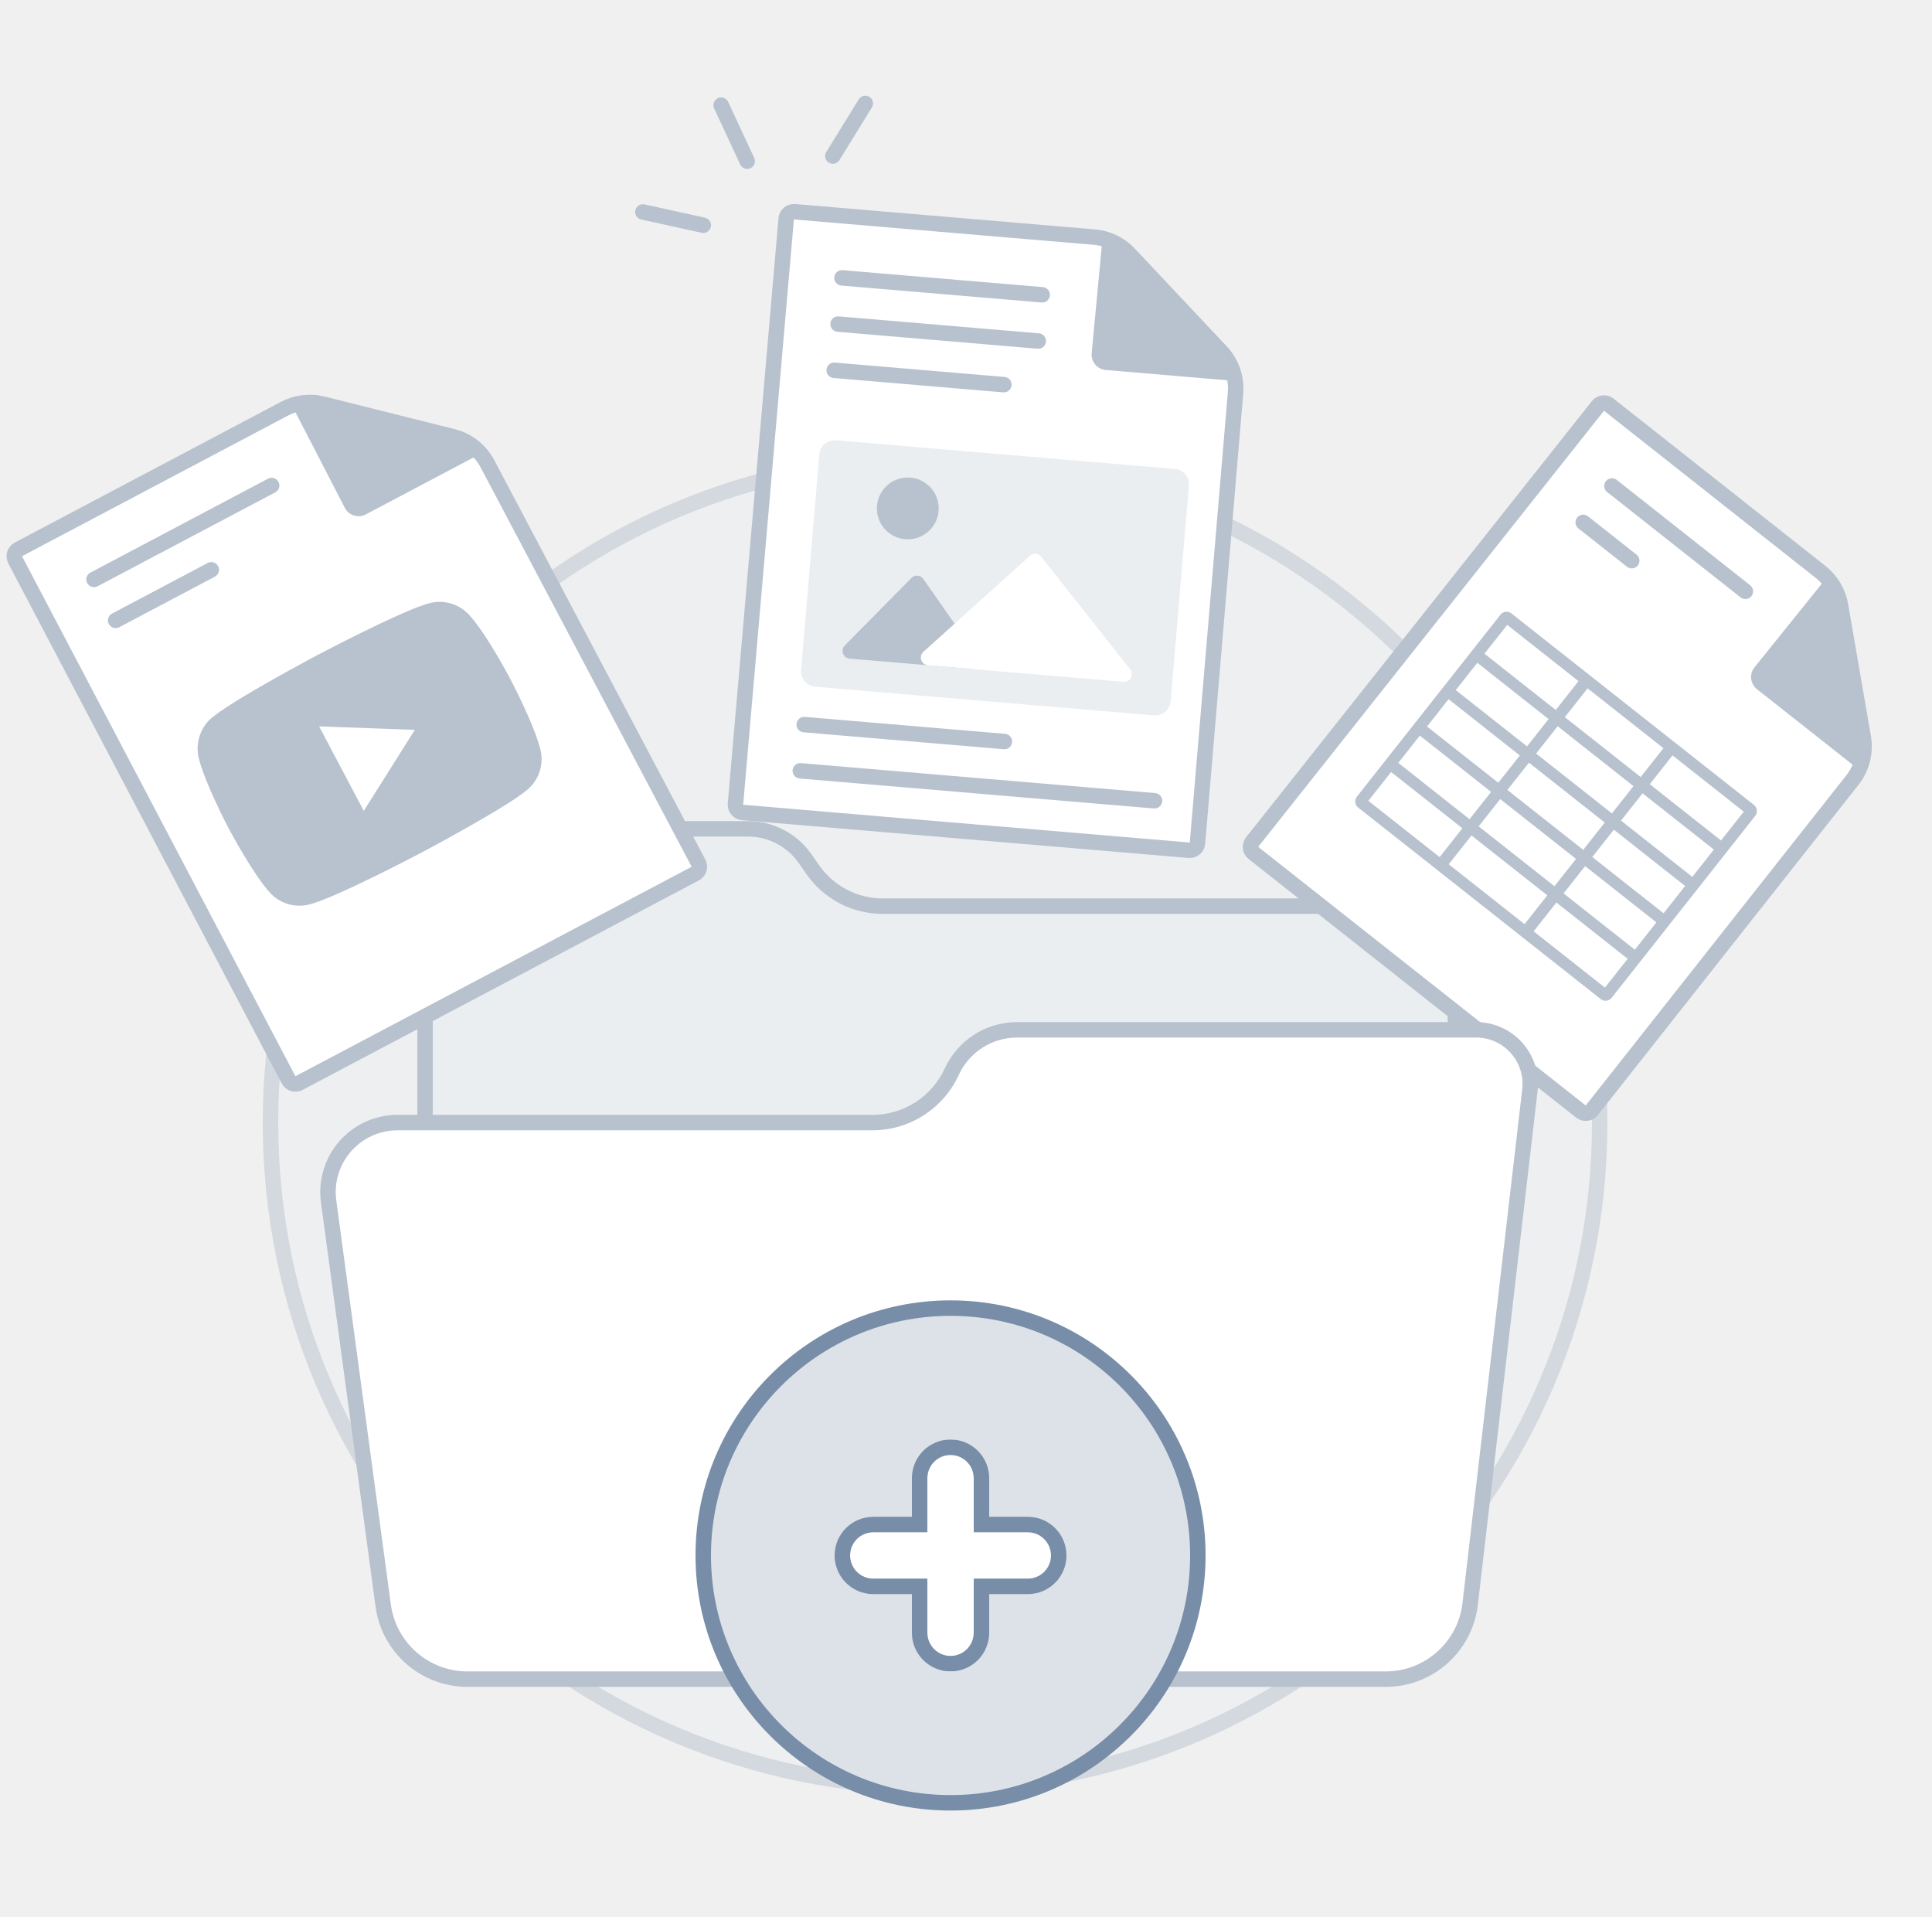
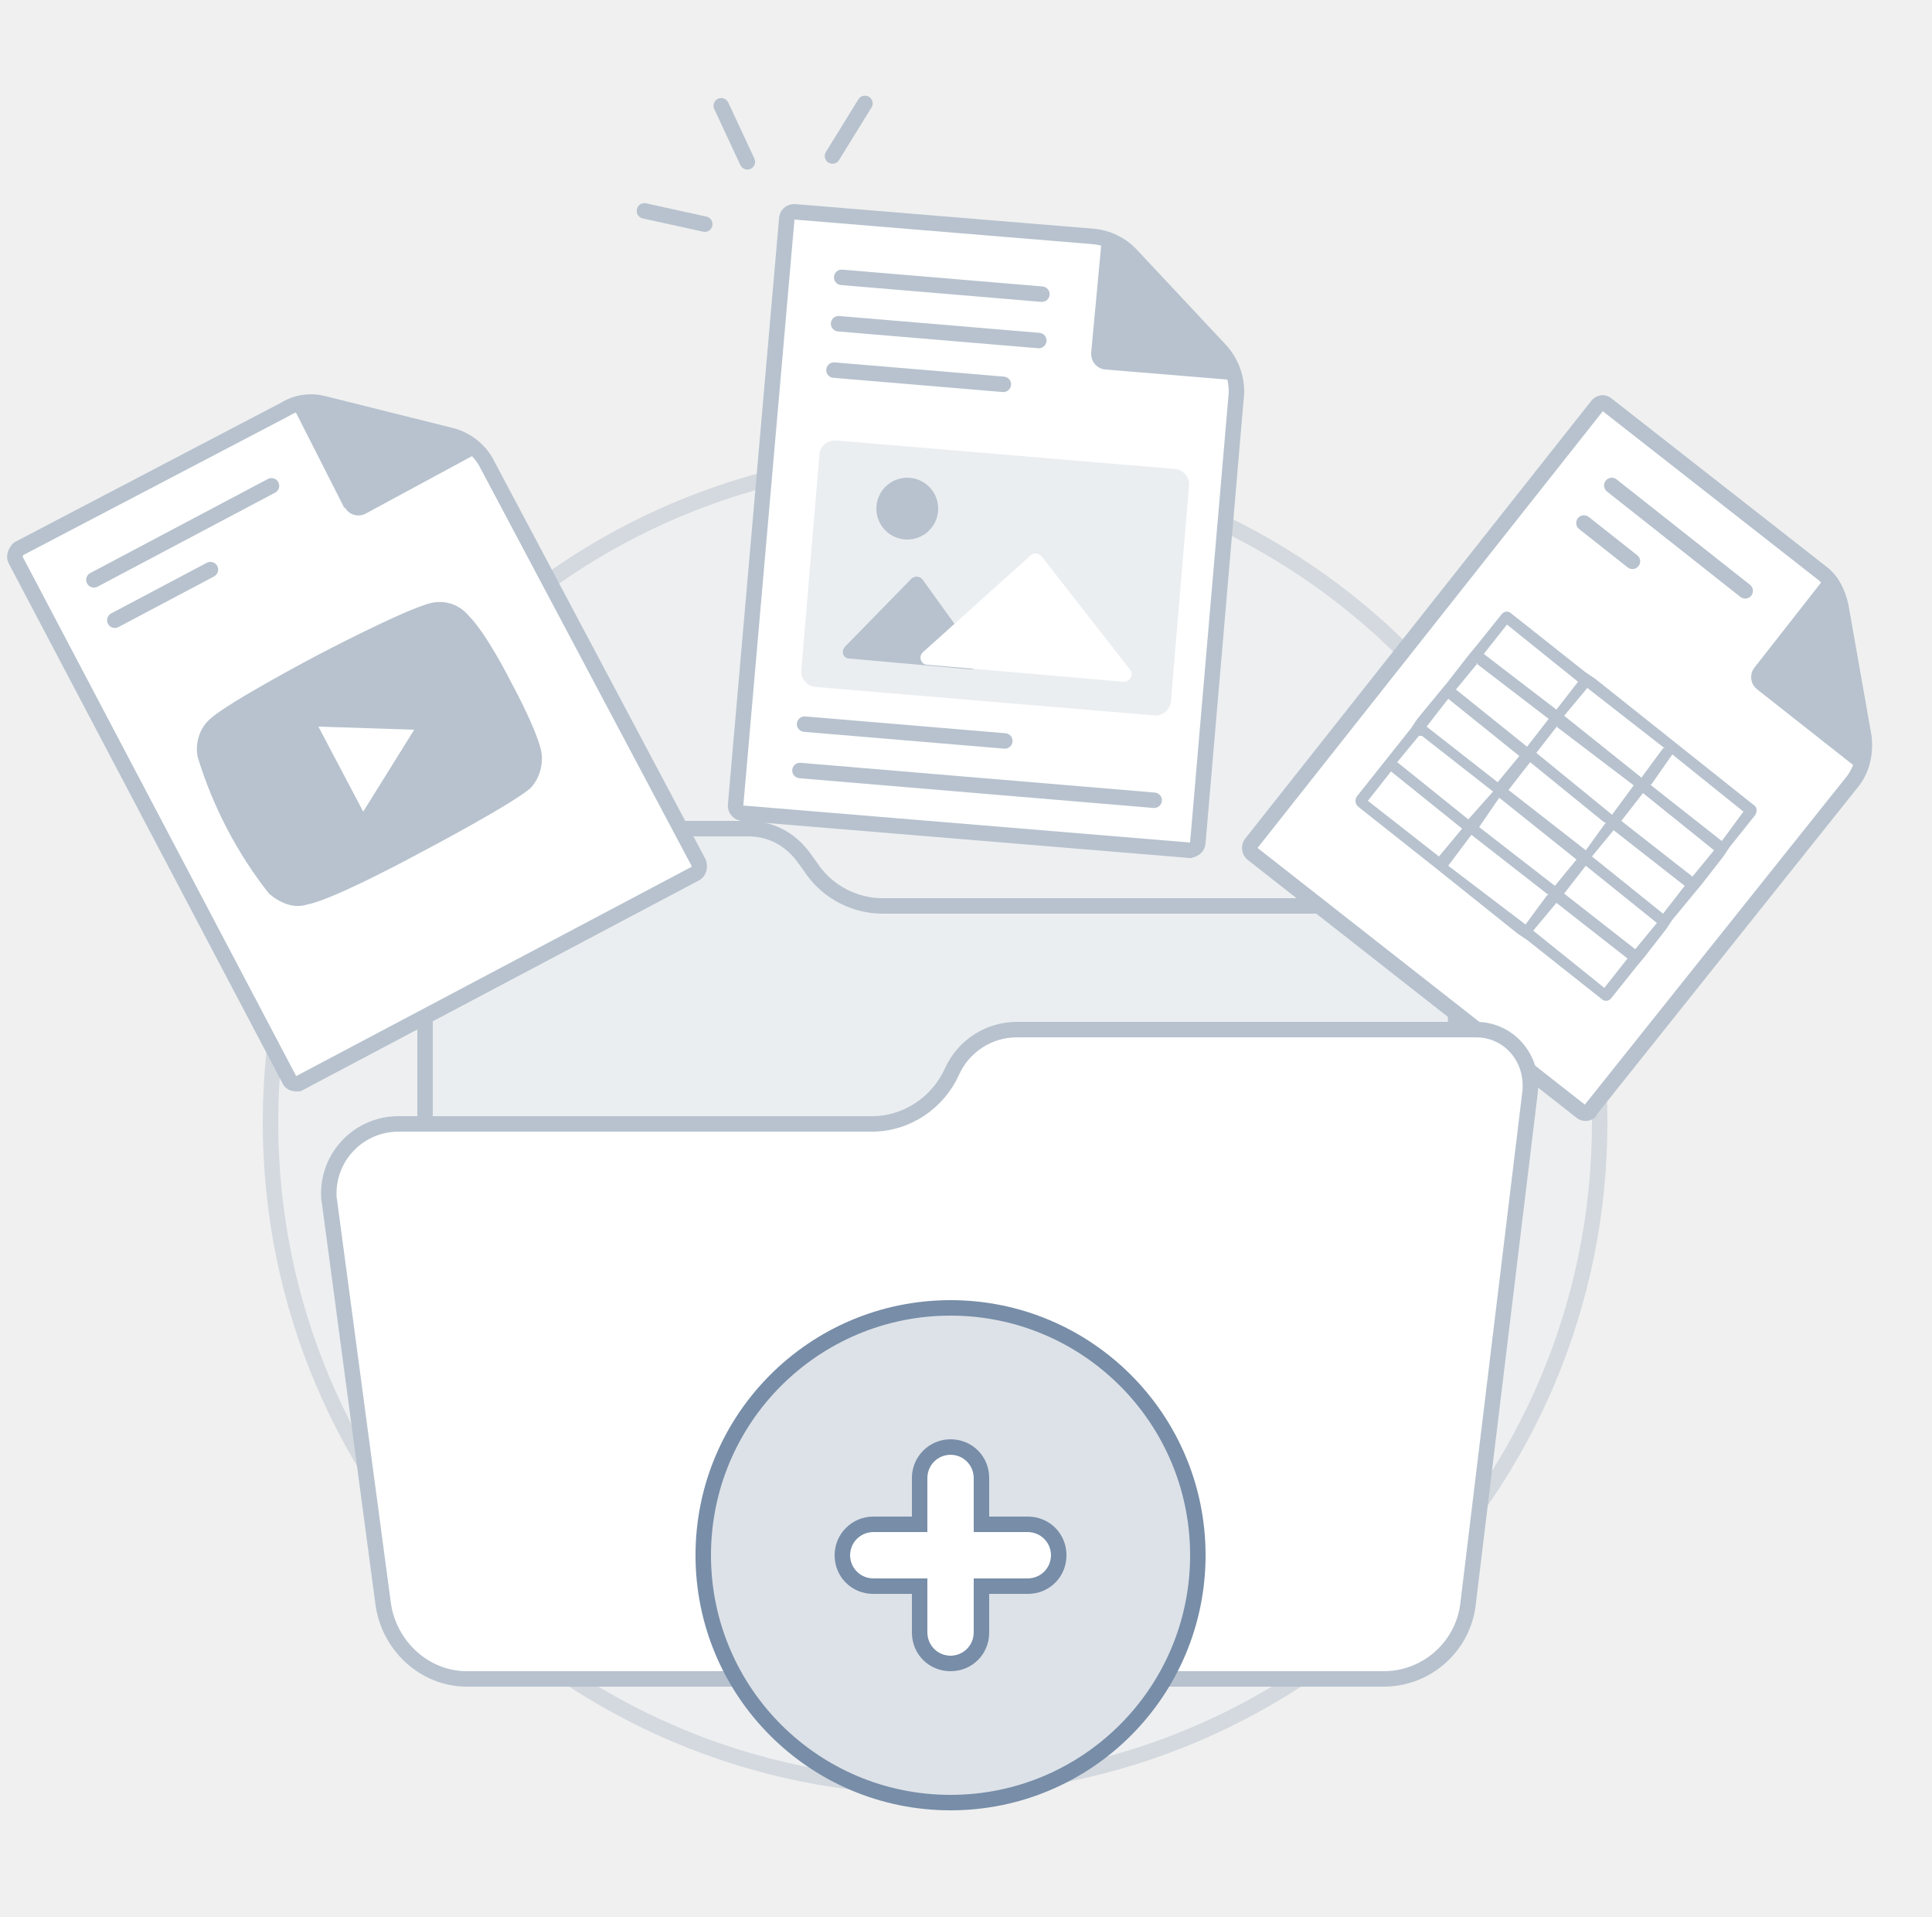
- <svg xmlns="http://www.w3.org/2000/svg" width="125" height="124" viewBox="0 0 125 124" fill="none">
-   <circle opacity="0.5" cx="60.5" cy="72.614" r="43" fill="#EBEEF1" stroke="#B7C2CE" />
-   <path d="M27.5 57.114C27.5 55.181 29.067 53.614 31 53.614H48.397C49.865 53.614 51.241 54.331 52.083 55.533L52.597 56.268C53.627 57.738 55.309 58.614 57.103 58.614H90.582C92.487 58.614 94.042 60.137 94.082 62.041L94.49 81.614H27.5V57.114Z" fill="#EBEEF1" stroke="#B7C2CE" />
-   <path d="M44.983 56.507L19.346 70.057C19.101 70.186 18.798 70.093 18.67 69.848L0.981 36.211C0.853 35.967 0.947 35.665 1.19 35.537L18.404 26.438C19.167 26.035 20.052 25.928 20.889 26.137L29.295 28.242C30.259 28.483 31.075 29.123 31.539 30.001L45.191 55.831C45.32 56.075 45.227 56.377 44.983 56.507Z" fill="white" stroke="#B7C2CE" stroke-linejoin="round" />
-   <path d="M22.31 32.85L18.845 26.144C18.766 25.991 18.905 25.816 19.073 25.858L31.113 28.945C31.29 28.991 31.318 29.231 31.157 29.316L23.666 33.275C23.174 33.535 22.565 33.344 22.31 32.85Z" fill="#B7C2CE" />
-   <rect x="5.407" y="37.271" width="14" height="1" rx="0.5" transform="rotate(-27.8589 5.40723 37.2706)" fill="#B7C2CE" />
-   <rect x="6.807" y="39.92" width="8" height="1" rx="0.5" transform="rotate(-27.8589 6.80737 39.9198)" fill="#B7C2CE" />
-   <g clip-path="url(#clip0_1359_36875)">
-     <path d="M30.332 39.752C29.709 39.082 28.768 38.792 27.876 38.994C26.243 39.358 20.535 42.375 20.535 42.375C20.535 42.375 14.827 45.392 13.599 46.522C12.944 47.137 12.646 48.101 12.849 48.993C13.228 50.618 14.792 53.577 14.792 53.577C14.792 53.577 16.364 56.551 17.485 57.765C18.109 58.435 19.05 58.725 19.942 58.522C21.59 58.151 27.283 55.142 27.283 55.142C27.283 55.142 32.991 52.125 34.219 50.995C34.889 50.372 35.179 49.431 34.977 48.539C34.598 46.913 33.034 43.955 33.034 43.955C33.034 43.955 31.477 40.972 30.332 39.752ZM23.537 52.453L20.647 46.985L26.838 47.21L23.537 52.453Z" fill="#B7C2CE" />
+ <svg xmlns="http://www.w3.org/2000/svg" width="125" height="124" fill="none">
+   <circle cx="60.5" cy="72.6" r="43" fill="#EBEEF1" stroke="#B7C2CE" opacity=".5" />
+   <path fill="#EBEEF1" stroke="#B7C2CE" d="M27.5 57.1c0-2 1.6-3.5 3.5-3.5h17.4c1.5 0 2.8.7 3.7 2l.5.7c1 1.4 2.7 2.3 4.5 2.3h33.5c1.9 0 3.4 1.5 3.5 3.4l.4 19.6h-67V57.1Z" />
+   <path fill="#fff" stroke="#B7C2CE" stroke-linejoin="round" d="M45 56.5 19.3 70.1c-.2 0-.5 0-.6-.3L1 36.2c-.1-.2 0-.5.2-.7l17.2-9c.8-.5 1.7-.6 2.5-.4l8.4 2.1c1 .3 1.8 1 2.2 1.8l13.7 25.8c.1.3 0 .6-.2.7Z" />
+   <path fill="#B7C2CE" d="M22.3 32.9 18.8 26c0-.1.1-.3.3-.2l12 3c.2 0 .2.3 0 .4l-7.4 4a1 1 0 0 1-1.4-.4Z" />
+   <rect width="14" height="1" x="5.4" y="37.3" fill="#B7C2CE" rx=".5" transform="rotate(-27.9 5.4 37.3)" />
+   <rect width="8" height="1" x="6.8" y="39.9" fill="#B7C2CE" rx=".5" transform="rotate(-27.9 6.8 40)" />
+   <g clip-path="url(#a)">
+     <path fill="#B7C2CE" d="M30.3 39.8c-.6-.7-1.5-1-2.4-.8-1.7.4-7.4 3.4-7.4 3.4s-5.7 3-6.9 4.1c-.7.6-1 1.6-.8 2.5a27.1 27.1 0 0 0 4.6 8.8c.7.6 1.6 1 2.5.7 1.7-.3 7.4-3.4 7.4-3.4s5.7-3 7-4.1c.6-.6.9-1.6.7-2.5-.4-1.6-2-4.5-2-4.5s-1.5-3-2.7-4.2Zm-6.8 12.7L20.6 47l6.2.2-3.3 5.3Z" />
  </g>
-   <path d="M76.936 54.998L48.041 52.554C47.765 52.531 47.561 52.288 47.585 52.013L50.867 14.151C50.891 13.877 51.133 13.673 51.407 13.696L70.808 15.337C71.668 15.41 72.471 15.798 73.062 16.426L78.999 22.737C79.68 23.461 80.022 24.44 79.938 25.43L77.476 54.542C77.453 54.817 77.211 55.021 76.936 54.998Z" fill="white" stroke="#B7C2CE" stroke-linejoin="round" />
-   <path d="M70.632 22.843L71.339 15.328C71.355 15.156 71.567 15.084 71.684 15.21L80.15 24.312C80.274 24.446 80.168 24.663 79.986 24.647L71.543 23.933C70.99 23.886 70.58 23.397 70.632 22.843Z" fill="#B7C2CE" />
-   <rect x="54.02" y="17.433" width="14" height="1" rx="0.5" transform="rotate(4.83392 54.0195 17.4333)" fill="#B7C2CE" />
-   <rect x="53.767" y="20.423" width="14" height="1" rx="0.5" transform="rotate(4.83392 53.7666 20.4226)" fill="#B7C2CE" />
-   <rect x="51.576" y="46.33" width="14" height="1" rx="0.5" transform="rotate(4.83392 51.5757 46.3302)" fill="#B7C2CE" />
-   <rect x="53.514" y="23.412" width="12.019" height="1" rx="0.5" transform="rotate(4.83392 53.5139 23.412)" fill="#B7C2CE" />
-   <rect x="51.323" y="49.319" width="24" height="1" rx="0.5" transform="rotate(4.83392 51.323 49.3195)" fill="#B7C2CE" />
-   <rect x="53.093" y="28.394" width="24" height="16" rx="1" transform="rotate(4.83392 53.0925 28.3942)" fill="#EBEEF1" />
-   <circle cx="58.734" cy="32.886" r="2" transform="rotate(4.83392 58.734 32.8855)" fill="#B7C2CE" />
-   <path d="M58.972 37.383L54.656 41.753C54.358 42.055 54.547 42.567 54.969 42.603L62.806 43.266C63.229 43.301 63.501 42.828 63.258 42.481L59.737 37.447C59.559 37.191 59.191 37.16 58.972 37.383Z" fill="#B7C2CE" />
-   <path d="M66.639 35.952L59.745 42.162C59.42 42.455 59.602 42.995 60.038 43.032L72.684 44.101C73.121 44.138 73.39 43.636 73.119 43.293L67.366 36.013C67.187 35.787 66.854 35.758 66.639 35.952Z" fill="white" />
-   <path d="M102.287 71.9L81.096 55.172C80.879 55 80.843 54.685 81.014 54.468L103.386 26.259C103.557 26.043 103.871 26.006 104.087 26.177L117.8 37.002C118.477 37.537 118.933 38.303 119.08 39.154L120.554 47.692C120.723 48.671 120.468 49.676 119.853 50.456L102.989 71.817C102.818 72.034 102.504 72.071 102.287 71.9Z" fill="white" stroke="#B7C2CE" stroke-linejoin="round" />
-   <path d="M113.515 43.167L118.247 37.287C118.356 37.152 118.572 37.209 118.6 37.379L120.646 49.639C120.676 49.82 120.468 49.942 120.325 49.829L113.674 44.579C113.238 44.235 113.166 43.6 113.515 43.167Z" fill="#B7C2CE" />
-   <rect x="104.209" y="30.732" width="12" height="1" rx="0.5" transform="rotate(38.2887 104.209 30.7321)" fill="#B7C2CE" />
-   <rect width="5" height="1" rx="0.5" transform="matrix(0.784898 0.619625 -0.619623 0.784899 102.35 33.0868)" fill="#B7C2CE" />
-   <path fill-rule="evenodd" clip-rule="evenodd" d="M97.517 40.419L96.045 42.283L100.657 45.924L102.128 44.06L97.517 40.419ZM95.581 42.872L100.192 46.513L98.798 48.279L94.186 44.638L95.581 42.872ZM100.781 46.977L99.386 48.743L104.292 52.616L105.686 50.85L100.781 46.977ZM106.275 51.315L104.881 53.081L109.492 56.721L110.886 54.955L106.275 51.315ZM103.827 53.205L98.922 49.332L97.528 51.098L102.433 54.971L103.827 53.205ZM103.022 55.435L104.416 53.669L109.027 57.309L107.633 59.076L103.022 55.435ZM101.969 55.559L97.063 51.687L95.669 53.453L100.574 57.325L101.969 55.559ZM101.163 57.79L102.557 56.024L107.168 59.664L105.774 61.43L101.163 57.79ZM100.11 57.914L95.204 54.041L93.732 55.905L98.638 59.778L100.11 57.914ZM99.227 60.243L100.698 58.379L105.31 62.019L103.838 63.883L99.227 60.243ZM98.762 60.831L98.173 60.367L93.268 56.494L92.679 56.029L87.871 52.234C87.655 52.063 87.618 51.749 87.789 51.532L91.274 47.117L91.739 46.528L93.133 44.762L93.598 44.173L94.992 42.407L95.457 41.819L97.083 39.758C97.254 39.542 97.569 39.505 97.785 39.676L102.593 43.471L103.182 43.936L113.483 52.068C113.7 52.239 113.737 52.554 113.566 52.77L111.94 54.831L111.475 55.42L110.081 57.186L109.616 57.774L108.222 59.54L107.757 60.129L106.363 61.895L105.898 62.484L104.272 64.544C104.101 64.761 103.786 64.798 103.569 64.627L98.762 60.831ZM106.74 50.726L108.211 48.862L112.823 52.502L111.351 54.366L106.74 50.726ZM107.623 48.397L106.151 50.261L101.245 46.389L102.717 44.524L107.623 48.397ZM93.722 45.227L98.333 48.867L96.939 50.633L92.328 46.993L93.722 45.227ZM91.863 47.582L96.474 51.222L95.08 52.988L90.469 49.348L91.863 47.582ZM90.004 49.936L94.615 53.577L93.144 55.441L88.532 51.8L90.004 49.936Z" fill="#B7C2CE" />
-   <rect x="45.993" y="6.558" width="1" height="5" rx="0.5" transform="rotate(-24.9327 45.9927 6.55774)" fill="#B7C2CE" />
-   <rect x="41" y="14.091" width="1" height="5" rx="0.5" transform="rotate(-77.5858 41 14.0906)" fill="#B7C2CE" />
-   <rect x="55.823" y="6" width="1" height="5" rx="0.5" transform="rotate(31.6718 55.8228 6)" fill="#B7C2CE" />
-   <path d="M21.262 77.717C20.897 75.016 22.996 72.614 25.721 72.614H56.45C58.656 72.614 60.66 71.328 61.58 69.322C62.336 67.672 63.985 66.614 65.8 66.614H95.508C97.601 66.614 99.226 68.439 98.984 70.518L95.12 103.749C94.798 106.522 92.449 108.614 89.657 108.614H30.244C27.491 108.614 25.162 106.579 24.793 103.851L21.262 77.717Z" fill="white" stroke="#B7C2CE" />
-   <circle cx="61.5" cy="100.614" r="16" fill="#DDE2E8" stroke="#778DA8" />
-   <mask id="path-29-outside-1_1359_36875" maskUnits="userSpaceOnUse" x="54" y="93.114" width="15" height="15" fill="black">
-     <rect fill="white" x="54" y="93.114" width="15" height="15" />
-     <path fill-rule="evenodd" clip-rule="evenodd" d="M63 95.614C63 94.786 62.328 94.114 61.5 94.114C60.672 94.114 60 94.786 60 95.614V99.114H56.5C55.672 99.114 55 99.786 55 100.614C55 101.442 55.672 102.114 56.5 102.114H60V105.614C60 106.442 60.672 107.114 61.5 107.114C62.328 107.114 63 106.442 63 105.614V102.114H66.5C67.328 102.114 68 101.442 68 100.614C68 99.786 67.328 99.114 66.5 99.114H63V95.614Z" />
+   <path fill="#fff" stroke="#B7C2CE" stroke-linejoin="round" d="m77 55-29-2.4a.5.5 0 0 1-.4-.6l3.3-37.8c0-.3.2-.5.5-.5l19.4 1.6c.9.1 1.7.5 2.3 1.1l5.9 6.3a4 4 0 0 1 1 2.7l-2.5 29.1c0 .3-.3.5-.6.5Z" />
+   <path fill="#B7C2CE" d="m70.6 22.8.7-7.5c0-.1.3-.2.4 0l8.4 9c.2.1 0 .4-.1.3l-8.5-.7a1 1 0 0 1-.9-1Z" />
+   <rect width="14" height="1" x="54" y="17.4" fill="#B7C2CE" rx=".5" transform="rotate(4.8 54 17.4)" />
+   <rect width="14" height="1" x="53.8" y="20.4" fill="#B7C2CE" rx=".5" transform="rotate(4.8 53.8 20.4)" />
+   <rect width="14" height="1" x="51.6" y="46.3" fill="#B7C2CE" rx=".5" transform="rotate(4.8 51.6 46.3)" />
+   <rect width="12" height="1" x="53.5" y="23.4" fill="#B7C2CE" rx=".5" transform="rotate(4.8 53.5 23.4)" />
+   <rect width="24" height="1" x="51.3" y="49.3" fill="#B7C2CE" rx=".5" transform="rotate(4.8 51.3 49.3)" />
+   <rect width="24" height="16" x="53.1" y="28.4" fill="#EBEEF1" rx="1" transform="rotate(4.8 53 28.4)" />
+   <circle cx="58.7" cy="32.9" r="2" fill="#B7C2CE" transform="rotate(4.8 58.7 32.9)" />
+   <path fill="#B7C2CE" d="m59 37.4-4.3 4.4c-.3.3-.2.8.3.8l7.8.7c.4 0 .7-.5.5-.8l-3.6-5a.5.5 0 0 0-.7-.1Z" />
+   <path fill="#fff" d="m66.6 36-6.9 6.2c-.3.3-.1.8.3.8l12.7 1.1c.4 0 .7-.5.4-.8L67.4 36a.5.5 0 0 0-.8 0Z" />
+   <path fill="#fff" stroke="#B7C2CE" stroke-linejoin="round" d="M102.3 71.9 81 55.2a.5.5 0 0 1 0-.7l22.3-28.2c.2-.3.5-.3.7-.1L117.8 37c.7.5 1.1 1.3 1.3 2.2l1.5 8.5c.1 1-.1 2-.7 2.8l-17 21.3c0 .2-.4.3-.6.1Z" />
+   <path fill="#B7C2CE" d="m113.5 43.2 4.7-6c.2 0 .4 0 .4.2l2 12.2c0 .2-.1.3-.3.2l-6.6-5.2a1 1 0 0 1-.2-1.4Z" />
+   <rect width="12" height="1" x="104.2" y="30.7" fill="#B7C2CE" rx=".5" transform="rotate(38.3 104.2 30.7)" />
+   <rect width="5" height="1" fill="#B7C2CE" rx=".5" transform="rotate(38.3 3.5 164)" />
+   <path fill="#B7C2CE" fill-rule="evenodd" d="M97.5 40.4 96 42.3l4.7 3.6 1.4-1.8-4.6-3.7Zm-2 2.5 4.7 3.6-1.4 1.8-4.6-3.7 1.4-1.7Zm5.3 4-1.4 1.8 4.9 4 1.4-1.9-5-3.8Zm5.5 4.4-1.4 1.8 4.6 3.6 1.4-1.7-4.6-3.7Zm-2.5 1.9L99 49.3l-1.4 1.8 5 3.9 1.3-1.8Zm-.8 2.2 1.4-1.7 4.6 3.6-1.4 1.8-4.6-3.7Zm-1 .2-5-4-1.3 1.9 4.9 3.8 1.4-1.7Zm-.8 2.2 1.4-1.8 4.6 3.7-1.4 1.7-4.6-3.6Zm-1 .1-5-3.9-1.5 2 5 3.8 1.4-1.9Zm-1 2.3 1.5-1.8 4.6 3.6-1.5 1.9-4.6-3.7Zm-.4.6-.6-.4-5-4-.5-.4-4.8-3.8a.5.5 0 0 1-.1-.7l3.5-4.4.4-.6 1.4-1.7.5-.6 1.4-1.8.5-.6 1.6-2c.2-.3.5-.3.7-.1l4.8 3.8.6.4 10.3 8.2c.2.1.2.5 0 .7l-1.6 2-.4.6-1.4 1.8-.5.6-1.4 1.7-.4.6-1.4 1.8-.5.6-1.6 2c-.2.3-.5.3-.7.1l-4.8-3.8Zm8-10 1.4-2 4.6 3.7-1.4 1.9-4.7-3.7Zm.8-2.4-1.4 1.9-5-4 1.5-1.8 5 3.9Zm-13.9-3.2 4.6 3.7-1.4 1.7-4.6-3.6 1.4-1.8ZM92 47.6l4.6 3.6L95 53l-4.6-3.7 1.4-1.7Zm-2 2.3 4.6 3.7-1.5 1.8-4.6-3.6 1.5-1.9Z" clip-rule="evenodd" />
+   <rect width="1" height="5" x="46" y="6.6" fill="#B7C2CE" rx=".5" transform="rotate(-25 46 6.6)" />
+   <rect width="1" height="5" x="41" y="14.1" fill="#B7C2CE" rx=".5" transform="rotate(-77.6 41 14)" />
+   <rect width="1" height="5" x="55.8" y="6" fill="#B7C2CE" rx=".5" transform="rotate(31.7 55.8 6)" />
+   <path fill="#fff" stroke="#B7C2CE" d="M21.3 77.7a4.5 4.5 0 0 1 4.4-5h30.7c2.3 0 4.3-1.4 5.2-3.4a4.6 4.6 0 0 1 4.2-2.7h29.7c2.1 0 3.7 1.8 3.5 4l-4 33a5.5 5.5 0 0 1-5.4 5H30.2c-2.7 0-5-2.1-5.4-4.8l-3.5-26.2Z" />
+   <circle cx="61.5" cy="100.6" r="16" fill="#DDE2E8" stroke="#778DA8" />
+   <mask id="b" width="15" height="15" x="54" y="93.1" fill="#000" maskUnits="userSpaceOnUse">
+     <path fill="#fff" d="M54 93.1h15v15H54z" />
+     <path fill-rule="evenodd" d="M63 95.6a1.5 1.5 0 0 0-3 0v3.5h-3.5a1.5 1.5 0 0 0 0 3H60v3.5a1.5 1.5 0 0 0 3 0v-3.5h3.5a1.5 1.5 0 0 0 0-3H63v-3.5Z" clip-rule="evenodd" />
  </mask>
-   <path fill-rule="evenodd" clip-rule="evenodd" d="M63 95.614C63 94.786 62.328 94.114 61.5 94.114C60.672 94.114 60 94.786 60 95.614V99.114H56.5C55.672 99.114 55 99.786 55 100.614C55 101.442 55.672 102.114 56.5 102.114H60V105.614C60 106.442 60.672 107.114 61.5 107.114C62.328 107.114 63 106.442 63 105.614V102.114H66.5C67.328 102.114 68 101.442 68 100.614C68 99.786 67.328 99.114 66.5 99.114H63V95.614Z" fill="white" />
-   <path d="M60 99.114V100.114H61V99.114H60ZM60 102.114H61V101.114H60V102.114ZM63 102.114V101.114H62V102.114H63ZM63 99.114H62V100.114H63V99.114ZM61.5 95.114C61.776 95.114 62 95.338 62 95.614H64C64 94.233 62.881 93.114 61.5 93.114V95.114ZM61 95.614C61 95.338 61.224 95.114 61.5 95.114V93.114C60.119 93.114 59 94.233 59 95.614H61ZM61 99.114V95.614H59V99.114H61ZM56.5 100.114H60V98.114H56.5V100.114ZM56 100.614C56 100.338 56.224 100.114 56.5 100.114V98.114C55.119 98.114 54 99.233 54 100.614H56ZM56.5 101.114C56.224 101.114 56 100.89 56 100.614H54C54 101.995 55.119 103.114 56.5 103.114V101.114ZM60 101.114H56.5V103.114H60V101.114ZM61 105.614V102.114H59V105.614H61ZM61.5 106.114C61.224 106.114 61 105.89 61 105.614H59C59 106.995 60.119 108.114 61.5 108.114V106.114ZM62 105.614C62 105.89 61.776 106.114 61.5 106.114V108.114C62.881 108.114 64 106.995 64 105.614H62ZM62 102.114V105.614H64V102.114H62ZM66.5 101.114H63V103.114H66.5V101.114ZM67 100.614C67 100.89 66.776 101.114 66.5 101.114V103.114C67.881 103.114 69 101.995 69 100.614H67ZM66.5 100.114C66.776 100.114 67 100.338 67 100.614H69C69 99.233 67.881 98.114 66.5 98.114V100.114ZM63 100.114H66.5V98.114H63V100.114ZM62 95.614V99.114H64V95.614H62Z" fill="#778DA8" mask="url(#path-29-outside-1_1359_36875)" />
+   <path fill="#fff" fill-rule="evenodd" d="M63 95.6a1.5 1.5 0 0 0-3 0v3.5h-3.5a1.5 1.5 0 0 0 0 3H60v3.5a1.5 1.5 0 0 0 3 0v-3.5h3.5a1.5 1.5 0 0 0 0-3H63v-3.5Z" clip-rule="evenodd" />
+   <path fill="#778DA8" d="M60 99.1v1h1v-1h-1Zm0 3h1v-1h-1v1Zm3 0v-1h-1v1h1Zm0-3h-1v1h1v-1Zm-1.5-4c.3 0 .5.2.5.5h2c0-1.4-1.1-2.5-2.5-2.5v2Zm-.5.5c0-.3.2-.5.5-.5v-2a2.5 2.5 0 0 0-2.5 2.5h2Zm0 3.5v-3.5h-2v3.5h2Zm-4.5 1H60v-2h-3.5v2Zm-.5.5c0-.3.2-.5.5-.5v-2a2.5 2.5 0 0 0-2.5 2.5h2Zm.5.5a.5.5 0 0 1-.5-.5h-2c0 1.4 1.1 2.5 2.5 2.5v-2Zm3.5 0h-3.5v2H60v-2Zm1 4.5v-3.5h-2v3.5h2Zm.5.5a.5.5 0 0 1-.5-.5h-2c0 1.4 1.1 2.5 2.5 2.5v-2Zm.5-.5c0 .3-.2.5-.5.5v2c1.4 0 2.5-1.1 2.5-2.5h-2Zm0-3.5v3.5h2v-3.5h-2Zm4.5-1H63v2h3.5v-2Zm.5-.5c0 .3-.2.5-.5.5v2c1.4 0 2.5-1.1 2.5-2.5h-2Zm-.5-.5c.3 0 .5.2.5.5h2c0-1.4-1.1-2.5-2.5-2.5v2Zm-3.5 0h3.5v-2H63v2Zm-1-4.5v3.5h2v-3.5h-2Z" mask="url(#b)" />
  <defs>
-     <clipPath id="clip0_1359_36875">
-       <rect width="22" height="22" fill="white" transform="translate(9.14404 44.3402) rotate(-27.8589)" />
+     <clipPath id="a">
+       <path fill="#fff" d="M0 0h22v22H0z" transform="rotate(-27.9 94 3.7)" />
    </clipPath>
  </defs>
</svg>
